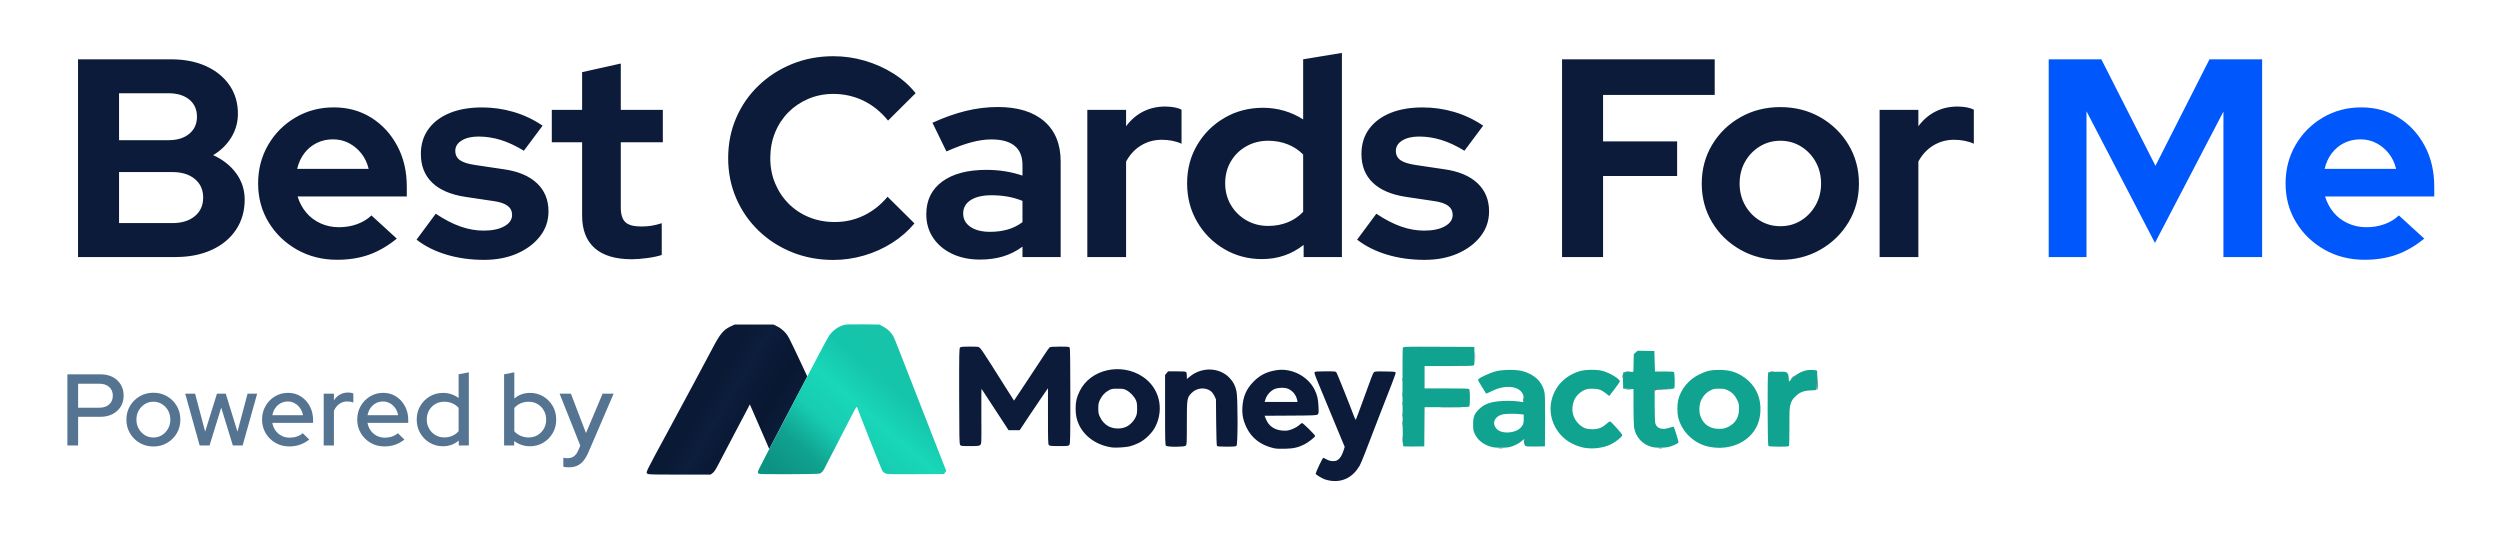
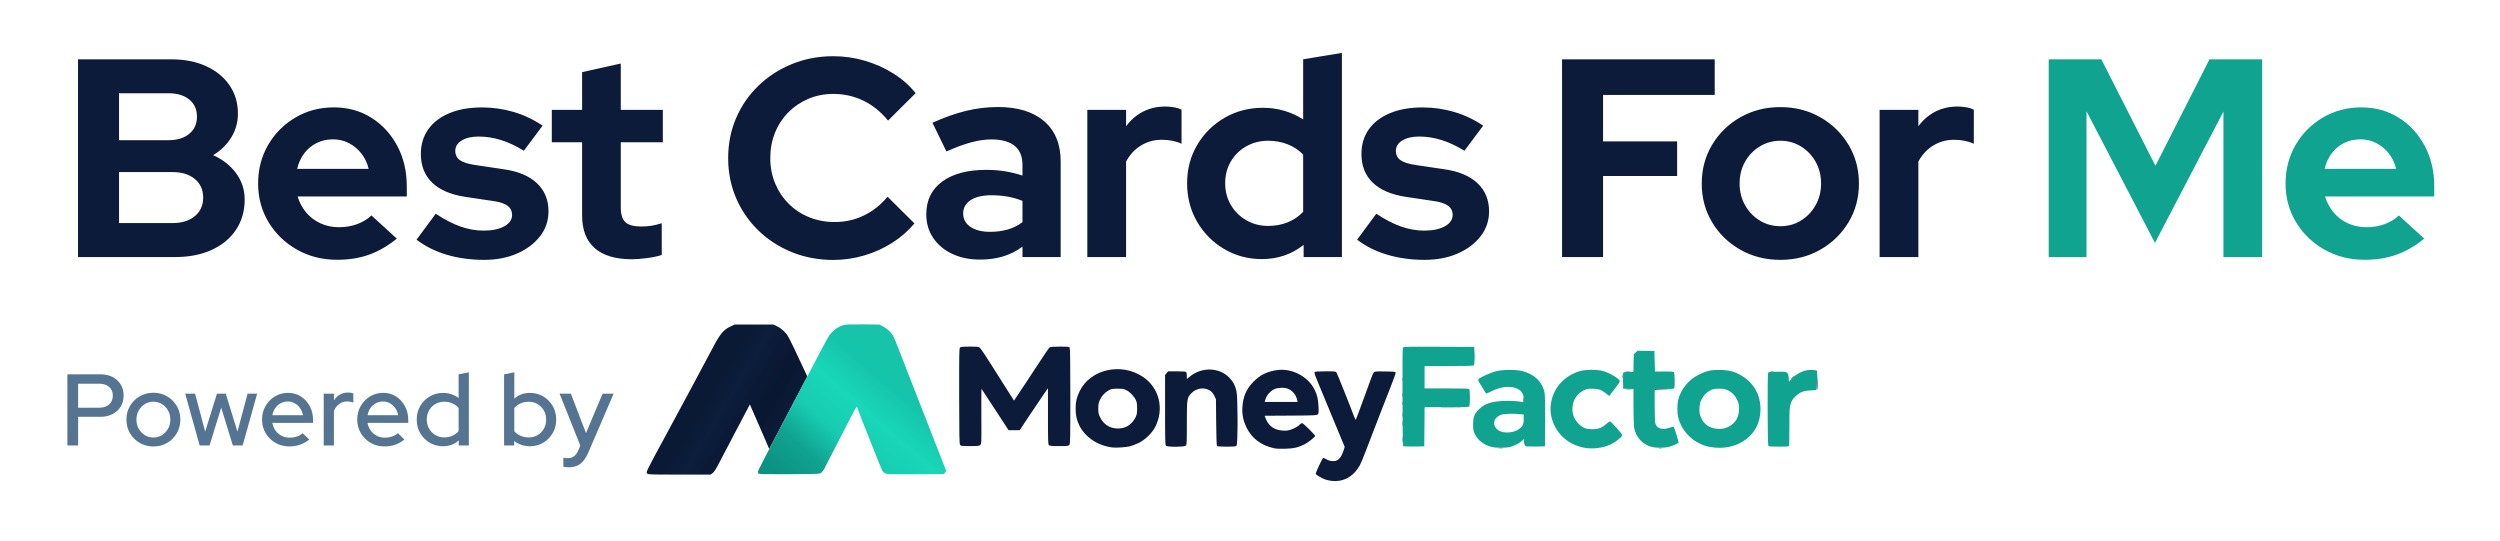
<svg xmlns="http://www.w3.org/2000/svg" viewBox="-30.0 -30.0 1263.6 273.2" width="2527" height="546" role="img" aria-label="Best Cards For Me, Powered by MoneyFactor">
  <defs>
    <linearGradient id="gnslight" gradientUnits="userSpaceOnUse" x1="181.7" y1="321.1" x2="319.5" y2="403.9">
      <stop offset="0.00" stop-color="#0A1935" />
      <stop offset="0.20" stop-color="#0A1A35" />
      <stop offset="0.40" stop-color="#0C1E3C" />
      <stop offset="0.60" stop-color="#0A1935" />
      <stop offset="0.80" stop-color="#091731" />
      <stop offset="1.00" stop-color="#0B1C38" />
    </linearGradient>
    <linearGradient id="gtslight" gradientUnits="userSpaceOnUse" x1="339.1" y1="501.7" x2="532.6" y2="279.6">
      <stop offset="0.00" stop-color="#0C9282" />
      <stop offset="0.20" stop-color="#10A290" />
      <stop offset="0.40" stop-color="#17CCB1" />
      <stop offset="0.60" stop-color="#19D7B9" />
      <stop offset="0.80" stop-color="#15C5AB" />
      <stop offset="1.00" stop-color="#17C3A9" />
    </linearGradient>
  </defs>
  <path fill="#0B1B39" d="M9.05 100.0V0.0H56.087Q66.211 0.0 73.796 3.451Q81.38 6.901 85.648 13.098Q89.916 19.294 89.916 27.459Q89.916 34.044 86.563 39.502Q83.209 44.96 77.401 48.473Q84.759 51.803 89.049 57.678Q93.34 63.553 93.34 70.934Q93.34 79.608 88.972 86.17Q84.604 92.732 76.704 96.366Q68.805 100.0 58.314 100.0ZM29.799 40.903H54.797Q61.433 40.903 65.32 37.666Q69.207 34.429 69.207 29.034Q69.207 23.537 65.32 20.351Q61.433 17.165 54.797 17.165H29.799ZM29.799 82.835H56.739Q63.901 82.835 68.124 79.334Q72.346 75.833 72.346 69.93Q72.346 64.026 68.124 60.525Q63.901 57.024 56.739 57.024H29.799ZM140.07 101.388Q128.861 101.388 119.786 96.255Q110.71 91.121 105.423 82.384Q100.135 73.648 100.135 62.809Q100.135 52.01 105.208 43.294Q110.282 34.577 119 29.444Q127.718 24.31 138.396 24.31Q149.097 24.31 157.406 29.546Q165.716 34.783 170.524 43.807Q175.332 52.831 175.332 64.348V69.378H120.107Q121.477 73.915 124.402 77.435Q127.326 80.954 131.644 82.937Q135.962 84.919 141.012 84.919Q145.968 84.919 150.227 83.359Q154.487 81.799 157.443 78.964L170.274 90.684Q163.453 96.241 156.234 98.815Q149.016 101.388 140.07 101.388ZM119.879 55.408H156.038Q154.976 50.93 152.337 47.603Q149.698 44.276 146.032 42.373Q142.366 40.471 138.008 40.471Q133.507 40.471 129.801 42.302Q126.095 44.133 123.538 47.46Q120.982 50.787 119.879 55.408ZM214.409 101.429Q204.217 101.429 195.457 98.808Q186.696 96.187 180.264 91.209L189.976 78.092Q196.515 82.459 202.413 84.548Q208.31 86.638 214.185 86.638Q220.704 86.638 224.645 84.452Q228.585 82.266 228.585 78.706Q228.585 75.839 226.346 74.12Q224.107 72.4 219.302 71.708L205.026 69.584Q193.901 67.909 188.174 62.385Q182.447 56.861 182.447 47.857Q182.447 40.626 186.234 35.347Q190.022 30.068 196.966 27.2Q203.909 24.332 213.409 24.332Q221.574 24.332 229.354 26.618Q237.135 28.903 244.014 33.555L234.543 46.239Q228.441 42.507 222.849 40.784Q217.258 39.06 211.606 39.06Q206.332 39.06 203.095 41.063Q199.857 43.066 199.857 46.3Q199.857 49.31 202.179 50.989Q204.501 52.668 209.962 53.463L224.238 55.587Q235.26 57.119 241.13 62.643Q247 68.167 247 76.903Q247 83.97 242.733 89.483Q238.465 94.996 231.144 98.212Q223.823 101.429 214.409 101.429ZM289.135 101.121Q276.771 101.121 270.385 95.512Q264.0 89.903 264.0 79.012V41.944H248.674V25.555H264.0V6.489L283.562 2.133V25.555H304.825V41.944H283.562V74.964Q283.562 80.165 285.876 82.357Q288.191 84.549 293.843 84.549Q296.741 84.549 299.098 84.172Q301.455 83.795 304.272 82.897V98.956Q301.25 99.956 296.815 100.538Q292.38 101.121 289.135 101.121ZM391.062 101.469Q379.795 101.469 370.11 97.54Q360.425 93.612 353.179 86.592Q345.934 79.571 341.902 70.214Q337.871 60.857 337.871 50.0Q337.871 39.04 341.902 29.683Q345.934 20.326 353.23 13.306Q360.527 6.286 370.212 2.357Q379.897 -1.571 391.062 -1.571Q399.227 -1.571 407.006 0.716Q414.785 3.004 421.409 7.16Q428.034 11.316 432.686 17.115L418.73 30.986Q413.284 24.272 406.2 20.885Q399.117 17.499 391.062 17.499Q384.298 17.499 378.46 19.975Q372.622 22.451 368.302 26.811Q363.982 31.171 361.578 37.081Q359.173 42.99 359.173 50.0Q359.173 56.867 361.629 62.745Q364.085 68.624 368.476 73.035Q372.867 77.447 378.828 79.871Q384.789 82.296 391.759 82.296Q399.608 82.296 406.446 79.012Q413.284 75.728 418.485 69.505L432.093 82.988Q427.4 88.644 420.827 92.82Q414.254 96.996 406.598 99.232Q398.942 101.469 391.062 101.469ZM465.223 101.286Q457.264 101.286 451.13 98.366Q444.996 95.447 441.536 90.282Q438.076 85.117 438.076 78.38Q438.076 67.724 446.15 61.816Q454.223 55.907 468.495 55.907Q478.117 55.907 486.724 58.815V53.491Q486.724 46.972 482.739 43.744Q478.755 40.515 471.008 40.515Q466.338 40.515 460.878 41.964Q455.419 43.413 448.272 46.596L441.193 32.091Q450.036 28.068 458.096 26.098Q466.155 24.127 474.266 24.127Q489.376 24.127 497.708 31.325Q506.04 38.523 506.04 51.652V100.0H486.724V94.744Q482.072 98.169 476.8 99.727Q471.527 101.286 465.223 101.286ZM456.737 77.992Q456.737 82.247 460.423 84.75Q464.109 87.253 470.364 87.253Q475.151 87.253 479.257 86.074Q483.362 84.895 486.724 82.354V71.594Q483.117 70.133 479.245 69.443Q475.374 68.753 471.038 68.753Q464.314 68.753 460.525 71.204Q456.737 73.656 456.737 77.992ZM519.523 100.0V25.555H539.125V33.851Q542.718 28.998 547.739 26.44Q552.759 23.881 559.022 23.881Q564.481 23.984 567.173 25.497V42.702Q565.008 41.68 562.433 41.189Q559.857 40.698 557.179 40.698Q551.429 40.698 546.705 43.56Q541.982 46.423 539.125 51.718V100.0ZM607.839 101.04Q597.326 101.04 588.69 95.921Q580.054 90.802 575.023 82.123Q569.992 73.443 569.992 62.706Q569.992 51.97 575.085 43.325Q580.179 34.68 588.901 29.598Q597.623 24.515 608.392 24.515Q613.926 24.515 619.081 26.022Q624.237 27.529 628.684 30.4V0.0L648.286 -3.25V100.0H628.93V93.865Q619.809 101.04 607.839 101.04ZM610.994 84.263Q616.374 84.263 620.877 82.442Q625.38 80.62 628.684 77.137V48.173Q625.483 44.833 620.899 43.011Q616.314 41.189 610.994 41.189Q604.914 41.189 599.944 43.986Q594.975 46.782 592.11 51.648Q589.246 56.514 589.246 62.666Q589.246 68.787 592.13 73.683Q595.014 78.579 599.971 81.421Q604.929 84.263 610.994 84.263ZM690.123 101.429Q679.932 101.429 671.171 98.808Q662.41 96.187 655.978 91.209L665.69 78.092Q672.229 82.459 678.127 84.548Q684.024 86.638 689.899 86.638Q696.419 86.638 700.359 84.452Q704.3 82.266 704.3 78.706Q704.3 75.839 702.06 74.12Q699.821 72.4 695.016 71.708L680.74 69.584Q669.616 67.909 663.888 62.385Q658.161 56.861 658.161 47.857Q658.161 40.626 661.949 35.347Q665.736 30.068 672.68 27.2Q679.624 24.332 689.123 24.332Q697.288 24.332 705.068 26.618Q712.849 28.903 719.728 33.555L710.258 46.239Q704.155 42.507 698.563 40.784Q692.972 39.06 687.32 39.06Q682.046 39.06 678.809 41.063Q675.572 43.066 675.572 46.3Q675.572 49.31 677.893 50.989Q680.215 52.668 685.676 53.463L699.952 55.587Q710.974 57.119 716.844 62.643Q722.714 68.167 722.714 76.903Q722.714 83.97 718.447 89.483Q714.179 94.996 706.858 98.212Q699.537 101.429 690.123 101.429ZM759.622 100.0V0.0H836.837V18.026H780.37V41.529H817.827V59.002H780.37V100.0ZM870.03 101.429Q858.861 101.429 849.823 96.309Q840.784 91.189 835.531 82.433Q830.278 73.677 830.278 62.844Q830.278 52.01 835.531 43.225Q840.784 34.441 849.823 29.304Q858.861 24.167 870.03 24.167Q881.211 24.167 890.217 29.298Q899.224 34.428 904.503 43.202Q909.783 51.976 909.783 62.832Q909.783 73.688 904.503 82.44Q899.224 91.193 890.217 96.311Q881.211 101.429 870.03 101.429ZM870.03 84.406Q875.879 84.406 880.517 81.517Q885.155 78.628 887.894 73.738Q890.632 68.849 890.632 62.848Q890.632 56.736 887.901 51.856Q885.171 46.976 880.485 44.083Q875.8 41.189 870.042 41.189Q864.284 41.189 859.587 44.083Q854.889 46.976 852.159 51.838Q849.429 56.701 849.429 62.849Q849.429 68.846 852.159 73.733Q854.889 78.62 859.579 81.513Q864.268 84.406 870.03 84.406ZM920.237 100.0V25.555H939.839V33.851Q943.433 28.998 948.453 26.44Q953.473 23.881 959.737 23.881Q965.195 23.984 967.887 25.497V42.702Q965.722 41.68 963.147 41.189Q960.572 40.698 957.893 40.698Q952.143 40.698 947.42 43.56Q942.696 46.423 939.839 51.718V100.0Z" />
-   <path fill="#0057FB" d="M1005.765 100.0V0.0H1032.378L1059.749 53.863L1087.078 0.0H1113.692V100.0H1094.131V26.425L1059.503 92.857L1024.875 26.26V100.0ZM1165.499 101.388Q1154.29 101.388 1145.214 96.255Q1136.139 91.121 1130.851 82.384Q1125.563 73.648 1125.563 62.809Q1125.563 52.01 1130.637 43.294Q1135.71 34.577 1144.429 29.444Q1153.147 24.31 1163.825 24.31Q1174.525 24.31 1182.835 29.546Q1191.145 34.783 1195.953 43.807Q1200.761 52.831 1200.761 64.348V69.378H1145.535Q1146.906 73.915 1149.83 77.435Q1152.755 80.954 1157.073 82.937Q1161.39 84.919 1166.441 84.919Q1171.396 84.919 1175.656 83.359Q1179.915 81.799 1182.871 78.964L1195.702 90.684Q1188.881 96.241 1181.663 98.815Q1174.445 101.388 1165.499 101.388ZM1145.308 55.408H1181.467Q1180.404 50.93 1177.766 47.603Q1175.127 44.276 1171.461 42.373Q1167.795 40.471 1163.437 40.471Q1158.936 40.471 1155.229 42.302Q1151.523 44.133 1148.967 47.46Q1146.411 50.787 1145.308 55.408Z" />
+   <path fill="#10A390" d="M1005.765 100.0V0.0H1032.378L1059.749 53.863L1087.078 0.0H1113.692V100.0H1094.131V26.425L1059.503 92.857L1024.875 26.26V100.0ZM1165.499 101.388Q1154.29 101.388 1145.214 96.255Q1136.139 91.121 1130.851 82.384Q1125.563 73.648 1125.563 62.809Q1125.563 52.01 1130.637 43.294Q1135.71 34.577 1144.429 29.444Q1153.147 24.31 1163.825 24.31Q1174.525 24.31 1182.835 29.546Q1191.145 34.783 1195.953 43.807Q1200.761 52.831 1200.761 64.348V69.378H1145.535Q1146.906 73.915 1149.83 77.435Q1152.755 80.954 1157.073 82.937Q1161.39 84.919 1166.441 84.919Q1171.396 84.919 1175.656 83.359Q1179.915 81.799 1182.871 78.964L1195.702 90.684Q1188.881 96.241 1181.663 98.815Q1174.445 101.388 1165.499 101.388ZM1145.308 55.408H1181.467Q1180.404 50.93 1177.766 47.603Q1175.127 44.276 1171.461 42.373Q1167.795 40.471 1163.437 40.471Q1158.936 40.471 1155.229 42.302Q1151.523 44.133 1148.967 47.46Q1146.411 50.787 1145.308 55.408Z" />
  <path fill="#547492" d="M3.666 195.31V159.31H20.306Q23.855 159.31 26.498 160.665Q29.142 162.02 30.628 164.445Q32.115 166.871 32.115 170.085Q32.115 173.253 30.628 175.671Q29.142 178.088 26.473 179.454Q23.803 180.819 20.306 180.819H9.096V195.31ZM9.096 176.213H19.781Q22.922 176.213 24.788 174.56Q26.653 172.907 26.653 170.136Q26.653 167.35 24.788 165.708Q22.922 164.065 19.781 164.065H9.096ZM47.166 195.824Q43.36 195.824 40.248 194.021Q37.137 192.218 35.329 189.134Q33.52 186.05 33.52 182.235Q33.52 178.419 35.329 175.331Q37.137 172.243 40.248 170.438Q43.36 168.632 47.166 168.632Q51.004 168.632 54.095 170.437Q57.187 172.242 58.999 175.328Q60.812 178.414 60.812 182.233Q60.812 186.052 58.999 189.135Q57.187 192.218 54.095 194.021Q51.004 195.824 47.166 195.824ZM47.166 191.284Q49.572 191.284 51.512 190.071Q53.451 188.859 54.597 186.806Q55.742 184.754 55.742 182.236Q55.742 179.67 54.598 177.634Q53.454 175.598 51.507 174.385Q49.56 173.172 47.168 173.172Q44.775 173.172 42.827 174.385Q40.878 175.598 39.734 177.632Q38.59 179.665 38.59 182.236Q38.59 184.754 39.734 186.806Q40.878 188.858 42.826 190.071Q44.773 191.284 47.166 191.284ZM70.565 195.31 63.267 169.11H68.26L73.35 188.304L79.314 169.11H83.761L89.689 188.32L94.799 169.11H99.653L92.304 195.31H87.352L81.47 176.157L75.568 195.31ZM115.859 195.788Q112.017 195.788 108.9 193.983Q105.783 192.177 103.955 189.097Q102.126 186.016 102.126 182.2Q102.126 178.419 103.877 175.357Q105.629 172.294 108.617 170.489Q111.605 168.684 115.278 168.684Q118.894 168.684 121.746 170.504Q124.598 172.325 126.264 175.434Q127.931 178.543 127.931 182.432V183.878H107.32Q107.706 186.026 108.909 187.723Q110.112 189.419 111.988 190.39Q113.865 191.362 116.091 191.362Q118.004 191.362 119.752 190.768Q121.5 190.174 122.693 189.089L126.002 192.321Q123.719 194.085 121.27 194.937Q118.822 195.788 115.859 195.788ZM107.345 180.008H122.809Q122.47 177.988 121.37 176.425Q120.269 174.862 118.671 173.963Q117.072 173.063 115.16 173.063Q113.196 173.063 111.561 173.937Q109.926 174.811 108.824 176.374Q107.721 177.936 107.345 180.008ZM133.307 195.31V169.11H138.475V172.483Q139.704 170.586 141.522 169.558Q143.34 168.529 145.66 168.529Q147.26 168.545 148.294 168.982V173.609Q147.579 173.306 146.802 173.172Q146.025 173.038 145.232 173.038Q142.99 173.038 141.247 174.261Q139.504 175.485 138.475 177.778V195.31ZM163.996 195.788Q160.154 195.788 157.037 193.983Q153.92 192.177 152.092 189.097Q150.263 186.016 150.263 182.2Q150.263 178.419 152.015 175.357Q153.766 172.294 156.754 170.489Q159.743 168.684 163.415 168.684Q167.031 168.684 169.883 170.504Q172.735 172.325 174.402 175.434Q176.068 178.543 176.068 182.432V183.878H155.457Q155.843 186.026 157.046 187.723Q158.249 189.419 160.126 190.39Q162.002 191.362 164.228 191.362Q166.141 191.362 167.889 190.768Q169.637 190.174 170.83 189.089L174.14 192.321Q171.856 194.085 169.407 194.937Q166.959 195.788 163.996 195.788ZM155.483 180.008H170.947Q170.607 177.988 169.507 176.425Q168.407 174.862 166.808 173.963Q165.209 173.063 163.297 173.063Q161.333 173.063 159.698 173.937Q158.063 174.811 156.961 176.374Q155.858 177.936 155.483 180.008ZM193.588 195.705Q189.91 195.705 186.89 193.902Q183.869 192.099 182.109 189.042Q180.349 185.985 180.349 182.184Q180.349 178.384 182.118 175.347Q183.888 172.309 186.921 170.512Q189.955 168.714 193.701 168.714Q195.85 168.714 197.853 169.375Q199.856 170.036 201.543 171.305V159.31L206.71 158.311V195.31H201.609V192.801Q198.262 195.705 193.588 195.705ZM194.273 191.233Q196.489 191.233 198.378 190.405Q200.267 189.578 201.543 188.066V176.287Q200.283 174.827 198.381 173.999Q196.48 173.172 194.273 173.172Q191.802 173.172 189.782 174.341Q187.763 175.509 186.599 177.543Q185.434 179.577 185.434 182.148Q185.434 184.715 186.602 186.768Q187.769 188.822 189.786 190.027Q191.804 191.233 194.273 191.233ZM224.542 195.31V159.31L229.709 158.311V171.588Q232.97 168.714 237.664 168.714Q241.393 168.714 244.387 170.52Q247.38 172.325 249.141 175.362Q250.903 178.399 250.903 182.2Q250.903 186 249.134 189.055Q247.364 192.11 244.348 193.908Q241.331 195.705 237.551 195.705Q235.397 195.705 233.363 195.019Q231.329 194.333 229.643 193.048V195.31ZM236.979 191.248Q239.504 191.248 241.494 190.061Q243.483 188.873 244.65 186.837Q245.818 184.801 245.818 182.236Q245.818 179.67 244.65 177.616Q243.483 175.562 241.486 174.375Q239.488 173.187 236.979 173.187Q234.763 173.187 232.874 174.015Q230.985 174.842 229.709 176.354V188.133Q230.969 189.578 232.892 190.413Q234.815 191.248 236.979 191.248ZM257.232 206.346Q256.434 206.346 255.706 206.269Q254.978 206.192 254.505 206.074V201.529Q255.426 201.735 256.789 201.735Q260.369 201.735 262.009 197.878L263.088 195.382L252.612 169.11H258.33L265.965 189.04L274.361 169.11H279.946L267.29 198.532Q266.086 201.325 264.682 203.046Q263.277 204.767 261.469 205.557Q259.66 206.346 257.232 206.346Z" />
  <g transform="translate(268.37 65.25) scale(0.29762)">
    <path fill-rule="evenodd" fill="url(#gnslight)" d="M96.91 485.23C93.16 482.60 90.98 487.18 131.99 411.50C156.54 366.18 196.40 291.88 207.57 270.59C219.68 247.52 225.66 240.33 237.22 234.91L244.50 231.50L277.50 231.50L310.50 231.50L317.06 234.71C321.33 236.80 325.62 240.02 329.34 243.92C335.39 250.26 336.01 251.44 358.61 299.65L368.06 319.80L355.20 344.15C348.12 357.54 336.10 380.43 328.49 395.00C320.87 409.57 312.10 426.33 309.00 432.23L303.35 442.96L295.22 424.23C290.75 413.93 283.33 396.89 278.74 386.36L270.39 367.21L265.36 376.86C262.60 382.16 254.03 398.43 246.32 413.00C238.61 427.57 228.58 446.70 224.03 455.50C211.92 478.89 210.22 481.71 206.69 484.22L203.50 486.50L151.16 486.53C108.98 486.56 98.46 486.31 96.91 485.23Z" />
    <path fill-rule="evenodd" fill="url(#gtslight)" d="M285.23 484.83C284.55 484.15 284.00 482.78 284.00 481.77C284.00 479.86 298.95 451.00 359.74 335.50C370.74 314.60 384.80 287.82 390.99 276.00C397.18 264.18 403.50 252.70 405.03 250.50C411.52 241.19 420.82 234.58 431.07 232.00C434.13 231.23 444.70 230.96 463.07 231.18L490.50 231.50L496.85 234.82C504.26 238.68 511.15 245.38 514.49 251.98C515.79 254.54 519.78 264.26 523.37 273.57C526.95 282.88 533.79 300.40 538.56 312.50C543.33 324.60 554.31 352.73 562.96 375.00C571.61 397.27 584.42 430.07 591.44 447.88L604.19 480.26L602.24 482.88L600.28 485.50L551.89 485.76C507.05 486.00 503.26 485.89 500.17 484.23C498.34 483.25 496.21 481.33 495.43 479.97C493.73 476.98 453.00 374.33 453.00 373.03C453.00 372.53 452.59 371.86 452.09 371.55C451.59 371.24 448.61 376.06 445.46 382.25C434.80 403.26 398.64 473.48 396.41 477.50C395.20 479.70 393.00 482.40 391.53 483.50C388.95 485.43 387.07 485.51 337.65 485.78C298.26 485.99 286.17 485.77 285.23 484.83Z" />
    <path fill-rule="evenodd" fill="#0B1B39" d="M1257.74 497.00C1254.57 496.59 1249.84 495.46 1247.24 494.47C1241.93 492.47 1232.00 486.45 1232.00 485.23C1232.00 482.41 1243.56 458.00 1244.89 458.00C1245.36 458.00 1247.94 459.22 1250.61 460.72C1256.93 464.25 1265.42 464.56 1269.67 461.41C1273.77 458.37 1276.67 453.67 1279.12 446.07L1281.27 439.38L1269.00 409.94C1262.25 393.75 1254.72 375.55 1252.25 369.50C1244.77 351.16 1243.52 348.14 1236.14 330.59C1230.72 317.71 1229.29 313.35 1230.14 312.34C1230.98 311.32 1235.34 311.00 1248.60 311.00C1265.50 311.00 1265.99 311.06 1267.40 313.25C1268.78 315.41 1290.69 370.16 1296.60 386.23C1298.16 390.48 1299.75 393.63 1300.12 393.23C1300.50 392.83 1305.61 379.23 1311.49 363.00C1327.92 317.66 1329.08 314.63 1330.77 312.73C1332.19 311.14 1334.16 310.98 1349.91 311.23C1365.82 311.47 1367.51 311.67 1367.82 313.28C1368.00 314.25 1364.98 323.03 1361.11 332.78C1353.91 350.88 1328.16 417.34 1316.01 449.19C1312.30 458.92 1308.09 468.87 1306.67 471.30C1295.25 490.79 1278.39 499.64 1257.74 497.00ZM1160.50 441.57C1138.67 436.45 1123.30 424.75 1114.43 406.51C1108.80 394.93 1106.61 384.24 1107.38 372.00C1108.52 353.74 1114.19 340.77 1126.46 328.38C1137.61 317.12 1149.29 311.38 1166.00 308.94C1191.23 305.25 1218.55 319.31 1229.92 341.84C1234.52 350.96 1236.10 357.65 1236.70 370.50C1237.21 381.52 1237.09 382.64 1235.31 384.24C1233.53 385.83 1229.53 386.00 1189.23 386.24L1145.10 386.50L1147.50 392.41C1152.24 404.06 1162.08 410.79 1175.70 411.70C1182.04 412.12 1184.70 411.81 1189.92 410.04C1196.23 407.90 1203.35 403.70 1205.93 400.58C1206.65 399.71 1208.00 399.00 1208.93 399.00C1210.77 399.00 1231.00 419.01 1231.00 420.82C1231.00 422.59 1219.35 431.79 1213.16 434.92C1202.30 440.40 1194.66 442.16 1180.00 442.58C1170.66 442.85 1164.65 442.54 1160.50 441.57ZM1542.73 441.28C1544.50 441.06 1547.65 441.05 1549.73 441.27C1551.80 441.49 1550.35 441.67 1546.50 441.67C1542.65 441.68 1540.95 441.50 1542.73 441.28ZM1815.26 441.28C1816.78 441.05 1819.03 441.06 1820.26 441.30C1821.49 441.53 1820.25 441.72 1817.50 441.71C1814.75 441.71 1813.74 441.51 1815.26 441.28ZM886.00 440.35C861.02 437.01 839.68 422.58 830.04 402.50C825.72 393.51 824.00 385.46 824.00 374.32C824.00 362.45 825.68 355.22 830.95 344.50C849.23 307.26 901.75 295.55 938.60 320.50C966.13 339.14 974.83 374.46 959.45 405.14C954.08 415.84 942.16 427.42 930.89 432.86C926.28 435.09 919.58 437.62 916.00 438.48C909.27 440.10 892.12 441.17 886.00 440.35ZM977.57 437.43C976.18 436.04 976.00 429.13 976.00 376.51L976.00 317.15L978.59 314.08L981.18 311.00L995.89 311.00C1006.00 311.00 1010.98 311.38 1011.80 312.20C1012.46 312.86 1013.00 315.79 1013.00 318.71L1013.00 324.02L1018.33 319.68C1038.62 303.16 1068.42 304.17 1085.39 321.97C1092.06 328.96 1095.38 335.39 1097.42 345.27C1099.77 356.63 1099.77 435.08 1097.43 437.43C1096.14 438.72 1093.13 439.00 1080.55 439.00C1069.52 439.00 1064.96 438.65 1064.22 437.75C1063.57 436.96 1063.06 422.18 1062.83 397.50L1062.47 358.50L1059.86 352.89C1058.38 349.73 1055.77 346.17 1053.87 344.74C1044.18 337.42 1029.70 338.87 1020.81 348.03C1013.23 355.85 1013.00 357.37 1013.00 399.53C1013.00 433.29 1012.88 435.80 1011.17 437.35C1008.53 439.74 979.95 439.81 977.57 437.43ZM627.62 435.75C626.41 433.85 626.17 420.93 626.08 352.84C625.98 280.39 626.13 272.01 627.55 270.59C628.86 269.28 631.76 269.00 644.06 269.00C658.96 269.00 658.97 269.00 661.86 271.75C663.45 273.26 671.84 285.75 680.49 299.50C689.15 313.25 701.42 332.66 707.77 342.64L719.30 360.77L741.30 327.64C753.40 309.41 766.65 289.32 770.74 283.00C774.82 276.68 778.89 270.94 779.78 270.25C780.91 269.37 786.06 269.00 797.16 269.00C811.73 269.00 813.01 269.15 813.96 270.93C814.65 272.22 815.00 299.74 815.00 353.21C815.00 424.31 814.82 433.81 813.44 435.78C811.95 437.92 811.28 438.00 796.01 438.00C782.92 438.00 779.87 437.73 778.57 436.43C777.19 435.04 777.00 429.20 777.00 387.27L777.00 339.68L767.38 353.59C762.09 361.24 751.28 377.29 743.36 389.25L728.96 411.00L719.47 411.00L709.99 411.00L705.66 404.25C696.98 390.72 664.76 341.48 664.14 340.80C663.79 340.41 663.63 361.21 663.78 387.02C664.05 433.02 664.02 433.98 662.03 435.97C660.17 437.83 658.74 438.00 644.52 438.00C629.56 438.00 629.00 437.92 627.62 435.75ZM1379.37 427.00C1379.37 421.23 1379.54 418.86 1379.74 421.75C1379.94 424.64 1379.94 429.36 1379.74 432.25C1379.54 435.14 1379.37 432.77 1379.37 427.00ZM1585.85 431.00C1585.66 428.25 1585.84 426.00 1586.25 426.00C1586.66 426.00 1587.00 428.25 1587.00 431.00C1587.00 437.45 1586.29 437.45 1585.85 431.00ZM910.45 405.02C916.70 402.00 922.75 395.77 925.85 389.16C928.13 384.28 928.50 382.19 928.50 374.00C928.50 366.38 928.07 363.58 926.34 359.82C923.43 353.52 916.67 346.40 910.54 343.16C906.06 340.79 904.40 340.50 895.50 340.50C886.59 340.50 884.96 340.79 880.50 343.16C873.82 346.72 868.70 352.22 865.30 359.50C862.92 364.59 862.50 366.78 862.50 374.00C862.50 381.22 862.92 383.41 865.30 388.50C868.69 395.75 873.87 401.34 880.23 404.59C889.15 409.16 901.55 409.33 910.45 405.02ZM1379.34 399.50C1379.35 395.10 1379.52 393.42 1379.73 395.78C1379.94 398.13 1379.94 401.73 1379.73 403.78C1379.51 405.82 1379.34 403.90 1379.34 399.50ZM1379.32 385.00C1379.32 381.43 1379.50 379.96 1379.72 381.75C1379.95 383.54 1379.95 386.46 1379.72 388.25C1379.50 390.04 1379.32 388.57 1379.32 385.00ZM1951.29 374.50C1951.29 371.75 1951.49 370.74 1951.72 372.26C1951.95 373.78 1951.94 376.03 1951.70 377.26C1951.47 378.49 1951.28 377.25 1951.29 374.50ZM1447.25 372.25C1455.36 372.08 1468.64 372.08 1476.75 372.25C1484.86 372.42 1478.22 372.56 1462.00 372.56C1445.78 372.56 1439.14 372.42 1447.25 372.25ZM1379.25 365.50C1379.26 363.30 1379.47 362.52 1379.71 363.76C1379.95 365.01 1379.94 366.81 1379.69 367.76C1379.44 368.72 1379.24 367.70 1379.25 365.50ZM1584.98 358.70L1585.46 353.50L1585.80 357.89C1585.98 360.30 1585.76 362.64 1585.31 363.09C1584.87 363.54 1584.72 361.56 1584.98 358.70ZM1200.46 359.75C1198.54 350.87 1192.85 343.93 1184.73 340.53C1178.95 338.12 1167.56 338.53 1161.46 341.37C1155.09 344.33 1148.93 351.28 1146.82 357.88L1145.18 363.00L1173.17 363.00L1201.16 363.00L1200.46 359.75ZM1379.31 350.50C1379.32 347.20 1379.50 345.97 1379.72 347.77C1379.95 349.57 1379.94 352.27 1379.71 353.77C1379.49 355.27 1379.30 353.80 1379.31 350.50ZM1808.15 344.25L1808.00 341.00L1823.75 341.22L1839.50 341.44L1824.31 341.75L1809.13 342.05L1808.71 344.78C1808.33 347.28 1808.29 347.24 1808.15 344.25ZM2084.00 329.70L2084.49 316.50L2084.78 328.92C2084.94 335.75 2084.71 341.69 2084.28 342.12C2083.85 342.55 2083.72 336.97 2084.00 329.70ZM1759.75 341.27C1762.09 341.06 1765.91 341.06 1768.25 341.27C1770.59 341.48 1768.67 341.65 1764.00 341.65C1759.33 341.65 1757.41 341.48 1759.75 341.27ZM1555.75 337.29C1556.99 337.06 1559.01 337.06 1560.25 337.29C1561.49 337.53 1560.47 337.73 1558.00 337.73C1555.53 337.73 1554.51 337.53 1555.75 337.29ZM1379.27 325.00C1379.27 322.52 1379.47 321.51 1379.71 322.75C1379.94 323.99 1379.94 326.01 1379.71 327.25C1379.47 328.49 1379.27 327.48 1379.27 325.00ZM1753.31 319.50C1753.32 316.20 1753.50 314.97 1753.72 316.77C1753.95 318.57 1753.94 321.27 1753.71 322.77C1753.49 324.27 1753.30 322.80 1753.31 319.50ZM2042.00 321.50C2043.87 319.57 2045.62 318.00 2045.89 318.00C2046.17 318.00 2044.87 319.57 2043.00 321.50C2041.13 323.43 2039.38 325.00 2039.11 325.00C2038.83 325.00 2040.13 323.43 2042.00 321.50ZM1758.73 311.28C1760.50 311.06 1763.65 311.05 1765.73 311.27C1767.80 311.49 1766.35 311.67 1762.50 311.67C1758.65 311.68 1756.95 311.50 1758.73 311.28ZM2004.77 311.28C2006.57 311.05 2009.27 311.06 2010.77 311.29C2012.27 311.51 2010.80 311.70 2007.50 311.69C2004.20 311.68 2002.97 311.50 2004.77 311.28ZM1502.39 285.50C1502.40 277.80 1502.55 274.78 1502.74 278.79C1502.93 282.81 1502.93 289.11 1502.74 292.79C1502.55 296.48 1502.39 293.20 1502.39 285.50Z" />
    <path fill-rule="evenodd" fill="#10A390" d="M1688.76 440.97C1681.73 439.78 1672.27 436.40 1665.62 432.70C1640.78 418.89 1627.10 390.61 1632.09 363.43C1636.71 338.29 1654.43 318.86 1680.04 310.85C1689.71 307.83 1709.82 307.59 1719.92 310.37C1732.38 313.81 1749.43 324.30 1748.80 328.14C1748.63 329.14 1744.53 335.12 1739.67 341.44L1730.84 352.92L1725.67 348.83C1717.41 342.28 1712.88 340.67 1702.50 340.58C1694.74 340.51 1692.71 340.87 1687.81 343.17C1680.42 346.63 1673.61 353.79 1670.90 360.92C1665.20 375.95 1668.58 391.06 1679.94 401.33C1686.59 407.33 1692.07 409.34 1702.00 409.40C1712.00 409.47 1718.45 406.99 1726.15 400.14C1728.71 397.86 1731.41 396.04 1732.15 396.10C1733.96 396.22 1753.00 417.44 1753.00 419.32C1753.00 422.07 1741.69 431.23 1733.50 435.11C1720.58 441.24 1703.57 443.46 1688.76 440.97ZM1531.35 439.58C1518.29 436.41 1507.93 428.66 1502.79 418.22C1499.69 411.93 1499.50 410.93 1499.53 401.02C1499.57 388.22 1501.38 383.49 1509.24 375.64C1518.78 366.10 1530.43 362.15 1551.50 361.31C1563.22 360.84 1574.21 361.50 1584.44 363.31C1586.02 363.59 1586.32 357.22 1584.96 352.34C1580.41 336.12 1555.30 332.50 1531.22 344.60C1526.11 347.17 1521.78 349.09 1521.60 348.88C1521.42 348.67 1518.81 344.45 1515.81 339.50C1512.81 334.55 1509.75 329.55 1509.02 328.38C1508.28 327.22 1507.96 325.55 1508.30 324.67C1509.27 322.14 1528.63 313.27 1538.50 310.83C1550.03 307.98 1571.71 307.75 1582.40 310.36C1603.64 315.54 1617.81 329.37 1620.97 348.00C1621.68 352.23 1621.97 369.19 1621.78 396.50L1621.50 438.50L1605.63 438.78C1594.78 438.96 1589.33 438.69 1588.38 437.90C1587.52 437.19 1587.00 434.74 1587.00 431.38C1587.00 428.42 1586.75 426.00 1586.45 426.00C1586.14 426.00 1584.45 427.35 1582.70 428.99C1578.34 433.07 1569.54 437.62 1562.46 439.47C1555.40 441.31 1538.72 441.37 1531.35 439.58ZM1803.50 439.59C1787.26 435.56 1775.35 422.37 1772.94 405.74C1772.45 402.31 1772.03 386.36 1772.02 370.29L1772.00 341.08L1763.25 340.79L1754.50 340.50L1754.22 327.08C1754.07 319.70 1754.29 313.31 1754.73 312.87C1755.16 312.44 1759.19 312.01 1763.69 311.91L1771.86 311.74L1772.18 296.79L1772.50 281.83L1775.80 278.89L1779.09 275.95L1793.30 276.22L1807.50 276.50L1808.00 293.94L1808.50 311.39L1823.99 311.27C1833.49 311.20 1839.96 311.55 1840.74 312.20C1842.06 313.30 1842.61 336.24 1841.39 339.42C1840.87 340.77 1838.42 341.00 1824.39 341.00L1808.00 341.00L1808.01 368.25C1808.01 383.24 1808.46 397.10 1809.00 399.06C1811.53 408.18 1820.34 411.08 1832.95 406.95C1836.82 405.68 1840.13 404.84 1840.32 405.07C1841.58 406.66 1849.04 431.13 1848.51 431.98C1847.34 433.87 1838.19 437.98 1831.77 439.49C1824.27 441.26 1810.43 441.31 1803.50 439.59ZM1899.86 439.04C1874.66 433.72 1853.96 413.78 1847.91 389.00C1846.19 381.97 1846.18 367.10 1847.88 360.00C1852.28 341.67 1865.64 325.20 1883.02 316.66C1896.55 310.01 1903.00 308.52 1918.00 308.58C1935.69 308.64 1947.60 312.27 1960.65 321.58C1979.28 334.86 1988.94 355.32 1987.72 378.90C1986.82 396.14 1980.89 409.91 1969.60 421.00C1952.49 437.81 1926.23 444.60 1899.86 439.04ZM1380.56 438.09C1379.46 436.31 1378.97 272.93 1380.06 270.89C1381.05 269.04 1382.92 268.99 1441.29 269.24L1501.50 269.50L1501.78 284.36C1501.97 294.47 1501.69 299.67 1500.90 300.61C1499.96 301.75 1492.42 302.00 1458.38 302.00L1417.00 302.00L1417.00 321.00L1417.00 340.00L1454.30 340.00C1481.98 340.00 1491.91 340.31 1492.80 341.20C1494.47 342.87 1494.47 369.13 1492.80 370.80C1491.91 371.69 1481.98 372.00 1454.31 372.00L1417.03 372.00L1416.76 405.25L1416.50 438.50L1398.82 438.77C1388.41 438.93 1380.90 438.65 1380.56 438.09ZM2001.20 437.80C1999.78 436.38 1999.46 315.40 2000.87 313.17C2001.50 312.18 2005.42 311.80 2016.32 311.67C2030.22 311.51 2031.04 311.61 2033.17 313.73C2034.89 315.45 2035.50 317.42 2035.81 322.29L2036.21 328.63L2041.79 322.78C2048.29 315.96 2058.49 310.45 2067.18 309.05C2073.79 307.98 2083.95 308.78 2084.11 310.39C2084.57 315.01 2083.68 341.67 2083.05 342.32C2082.62 342.77 2078.26 343.27 2073.38 343.42C2061.16 343.81 2054.30 346.54 2046.85 353.99C2042.17 358.67 2040.82 360.83 2039.09 366.43C2037.16 372.70 2037.00 375.57 2037.00 404.52C2037.00 421.75 2036.73 436.55 2036.39 437.42C2035.87 438.77 2033.39 439.00 2019.09 439.00C2007.44 439.00 2002.04 438.64 2001.20 437.80ZM1567.86 413.55C1574.76 411.71 1580.16 408.10 1583.09 403.36C1584.97 400.31 1585.43 398.15 1585.46 392.04L1585.50 384.50L1580.00 383.85C1569.46 382.60 1553.57 382.94 1548.23 384.52C1535.51 388.30 1531.26 399.53 1539.15 408.52C1544.39 414.49 1556.42 416.59 1567.86 413.55ZM1933.23 405.21C1945.32 399.25 1951.29 389.17 1951.40 374.50C1951.46 367.56 1951.05 365.63 1948.36 359.91C1944.56 351.85 1939.45 346.57 1932.09 343.12C1927.36 340.90 1925.12 340.50 1917.50 340.50C1909.68 340.50 1907.76 340.87 1902.84 343.28C1896.28 346.50 1891.19 351.74 1887.36 359.21C1883.79 366.20 1882.92 378.41 1885.46 386.16C1890.35 401.12 1902.26 409.26 1918.52 408.75C1925.28 408.54 1927.61 407.98 1933.23 405.21Z" />
  </g>
</svg>
